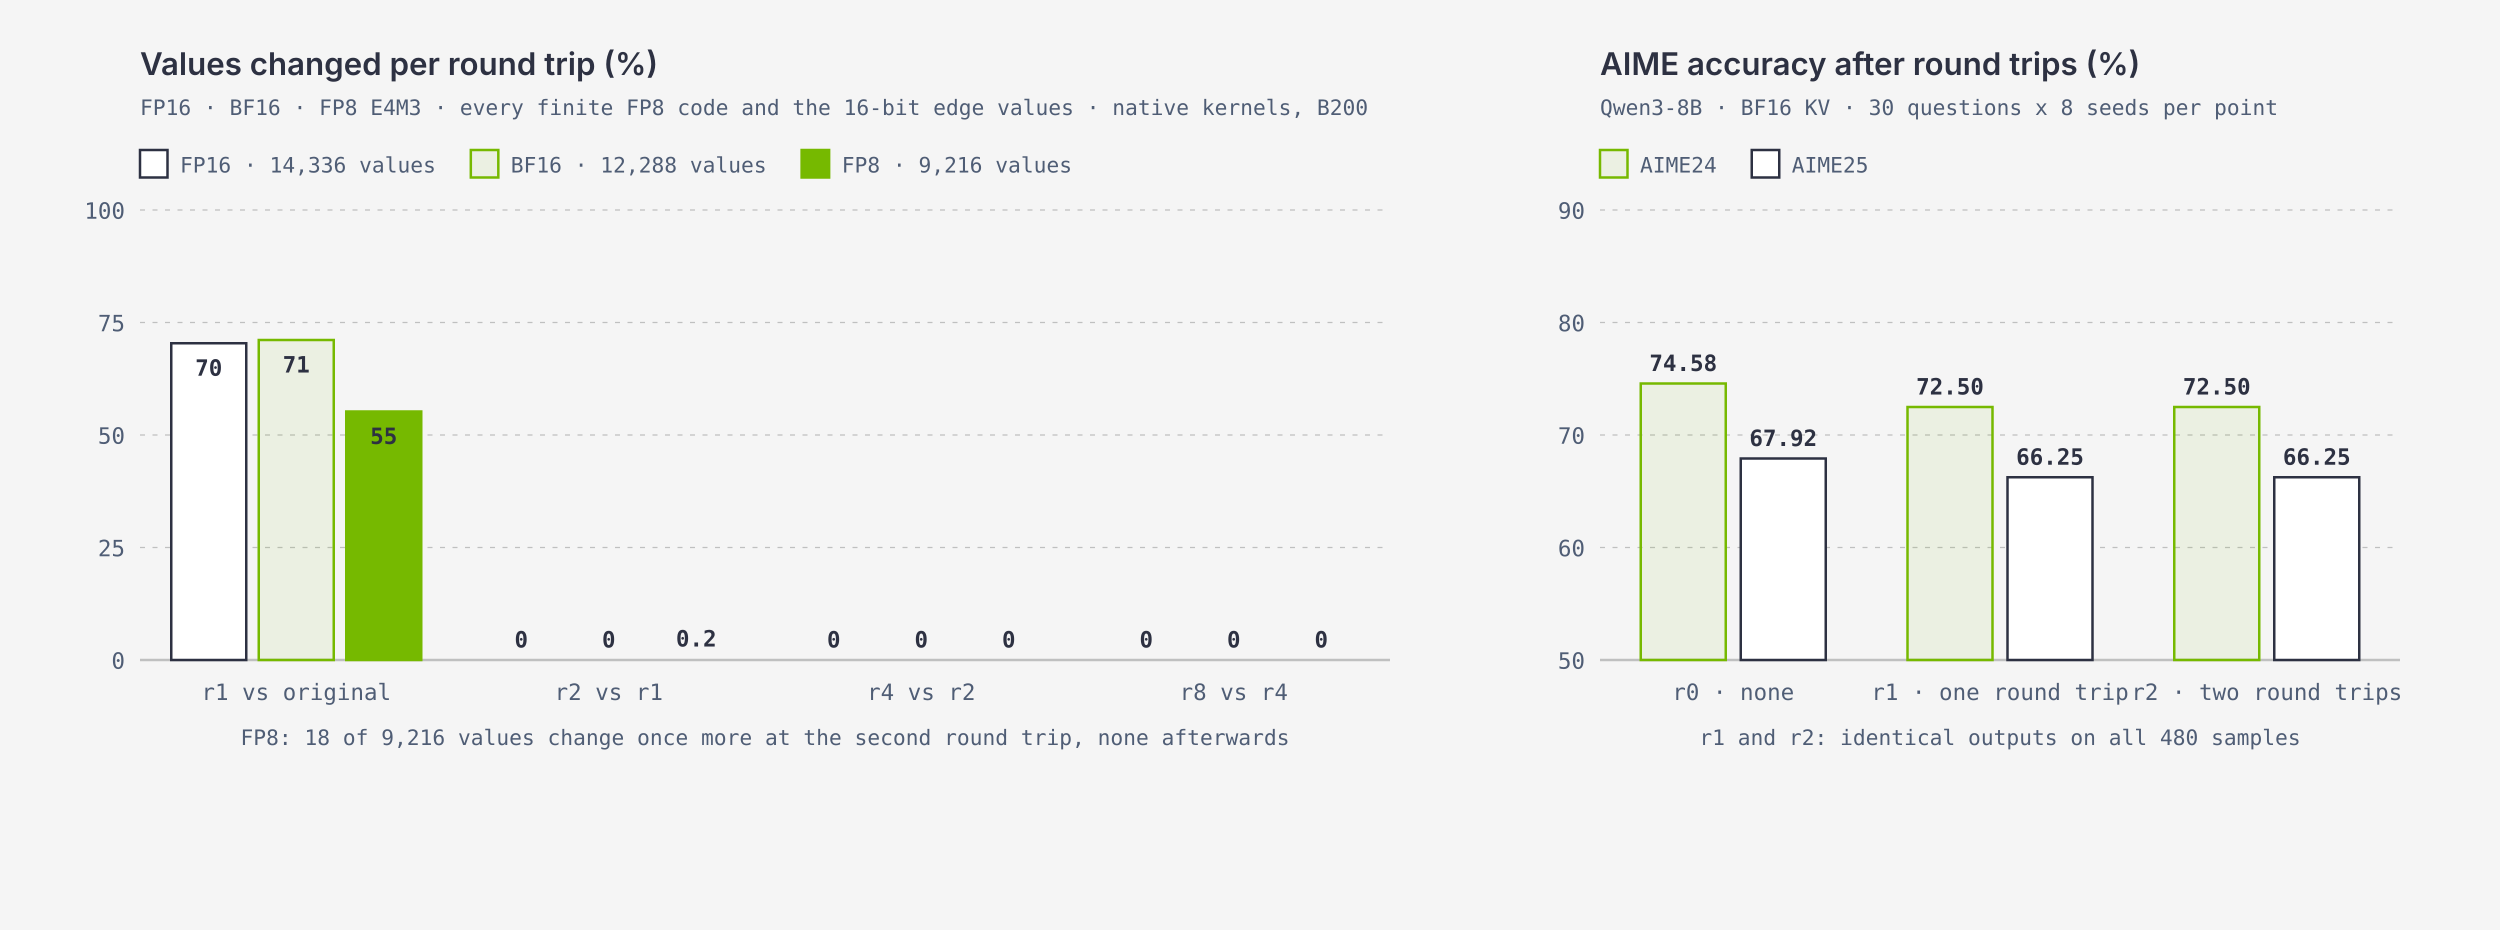
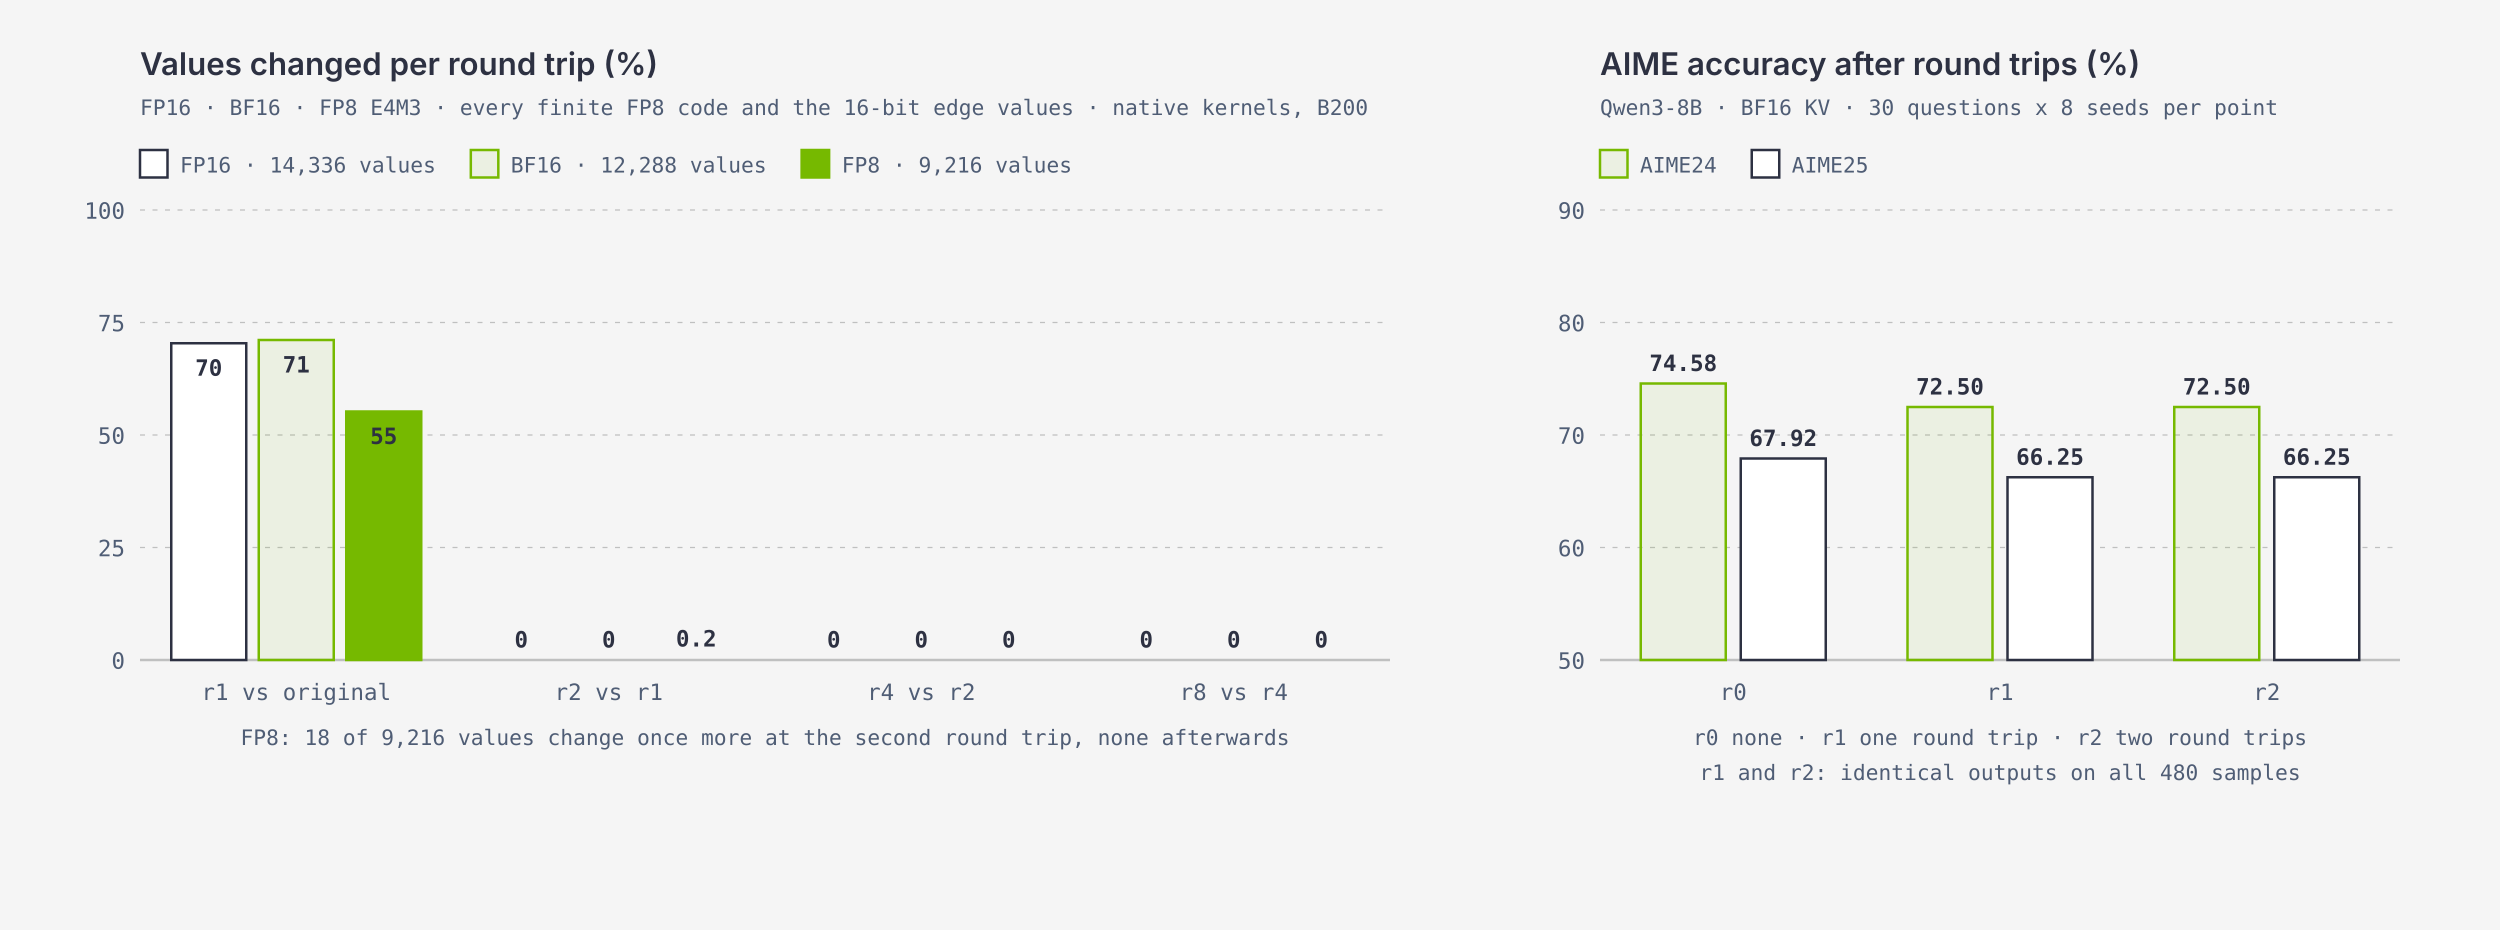
<svg xmlns="http://www.w3.org/2000/svg" viewBox="0 0 1000 372" width="1000" height="372">
  <defs>
    <marker id="ah" markerWidth="8" markerHeight="8" refX="7" refY="4" orient="auto" markerUnits="userSpaceOnUse">
      <path d="M0,0.5 L7,4 L0,7.5" fill="none" stroke="#4f5d75" stroke-width="1" />
    </marker>
  </defs>
  <rect width="1000" height="372" fill="#f5f5f5" />
  <text x="56.0" y="30.0" font-family="'Geist','Inter',system-ui,-apple-system,'Segoe UI',sans-serif" font-size="12.5" font-weight="600" fill="#2d3142" text-anchor="start">Values changed per round trip (%)</text>
  <text x="56.0" y="46.0" font-family="'Geist Mono','SFMono-Regular',Menlo,Consolas,monospace" font-size="8.5" font-weight="500" fill="#4f5d75" text-anchor="start">FP16 · BF16 · FP8 E4M3 · every finite FP8 code and the 16-bit edge values · native kernels, B200</text>
  <line x1="56" y1="264.0" x2="556" y2="264.0" stroke="#bfc0c0" stroke-width="1" />
  <text x="50.0" y="267.5" font-family="'Geist Mono','SFMono-Regular',Menlo,Consolas,monospace" font-size="9" font-weight="500" fill="#4f5d75" text-anchor="end">0</text>
  <line x1="56" y1="219.0" x2="556" y2="219.0" stroke="#bfc0c0" stroke-width="0.5" stroke-dasharray="2,3" />
  <text x="50.0" y="222.5" font-family="'Geist Mono','SFMono-Regular',Menlo,Consolas,monospace" font-size="9" font-weight="500" fill="#4f5d75" text-anchor="end">25</text>
  <line x1="56" y1="174.0" x2="556" y2="174.0" stroke="#bfc0c0" stroke-width="0.5" stroke-dasharray="2,3" />
  <text x="50.0" y="177.5" font-family="'Geist Mono','SFMono-Regular',Menlo,Consolas,monospace" font-size="9" font-weight="500" fill="#4f5d75" text-anchor="end">50</text>
  <line x1="56" y1="129.0" x2="556" y2="129.0" stroke="#bfc0c0" stroke-width="0.5" stroke-dasharray="2,3" />
  <text x="50.0" y="132.5" font-family="'Geist Mono','SFMono-Regular',Menlo,Consolas,monospace" font-size="9" font-weight="500" fill="#4f5d75" text-anchor="end">75</text>
  <line x1="56" y1="84.0" x2="556" y2="84.0" stroke="#bfc0c0" stroke-width="0.5" stroke-dasharray="2,3" />
  <text x="50.0" y="87.5" font-family="'Geist Mono','SFMono-Regular',Menlo,Consolas,monospace" font-size="9" font-weight="500" fill="#4f5d75" text-anchor="end">100</text>
  <rect x="68.5" y="137.3" width="30" height="126.7" fill="#ffffff" stroke="#2d3142" stroke-width="1" />
  <text x="83.5" y="150.3" font-family="'Geist Mono','SFMono-Regular',Menlo,Consolas,monospace" font-size="9" font-weight="600" fill="#2d3142" text-anchor="middle">70</text>
  <rect x="103.5" y="136.0" width="30" height="128.0" fill="rgba(118,185,0,0.08)" stroke="#76B900" stroke-width="1" />
  <text x="118.5" y="149.0" font-family="'Geist Mono','SFMono-Regular',Menlo,Consolas,monospace" font-size="9" font-weight="600" fill="#2d3142" text-anchor="middle">71</text>
  <rect x="138.5" y="164.6" width="30" height="99.4" fill="#76B900" stroke="#76B900" stroke-width="1" />
  <text x="153.5" y="177.6" font-family="'Geist Mono','SFMono-Regular',Menlo,Consolas,monospace" font-size="9" font-weight="600" fill="#2d3142" text-anchor="middle">55</text>
  <text x="118.5" y="280.0" font-family="'Geist Mono','SFMono-Regular',Menlo,Consolas,monospace" font-size="9" font-weight="500" fill="#4f5d75" text-anchor="middle">r1 vs original</text>
  <text x="208.5" y="259.0" font-family="'Geist Mono','SFMono-Regular',Menlo,Consolas,monospace" font-size="9" font-weight="600" fill="#2d3142" text-anchor="middle">0</text>
  <text x="243.5" y="259.0" font-family="'Geist Mono','SFMono-Regular',Menlo,Consolas,monospace" font-size="9" font-weight="600" fill="#2d3142" text-anchor="middle">0</text>
  <text x="278.5" y="258.6" font-family="'Geist Mono','SFMono-Regular',Menlo,Consolas,monospace" font-size="9" font-weight="600" fill="#2d3142" text-anchor="middle">0.2</text>
  <text x="243.5" y="280.0" font-family="'Geist Mono','SFMono-Regular',Menlo,Consolas,monospace" font-size="9" font-weight="500" fill="#4f5d75" text-anchor="middle">r2 vs r1</text>
  <text x="333.5" y="259.0" font-family="'Geist Mono','SFMono-Regular',Menlo,Consolas,monospace" font-size="9" font-weight="600" fill="#2d3142" text-anchor="middle">0</text>
  <text x="368.5" y="259.0" font-family="'Geist Mono','SFMono-Regular',Menlo,Consolas,monospace" font-size="9" font-weight="600" fill="#2d3142" text-anchor="middle">0</text>
  <text x="403.5" y="259.0" font-family="'Geist Mono','SFMono-Regular',Menlo,Consolas,monospace" font-size="9" font-weight="600" fill="#2d3142" text-anchor="middle">0</text>
  <text x="368.5" y="280.0" font-family="'Geist Mono','SFMono-Regular',Menlo,Consolas,monospace" font-size="9" font-weight="500" fill="#4f5d75" text-anchor="middle">r4 vs r2</text>
  <text x="458.5" y="259.0" font-family="'Geist Mono','SFMono-Regular',Menlo,Consolas,monospace" font-size="9" font-weight="600" fill="#2d3142" text-anchor="middle">0</text>
  <text x="493.5" y="259.0" font-family="'Geist Mono','SFMono-Regular',Menlo,Consolas,monospace" font-size="9" font-weight="600" fill="#2d3142" text-anchor="middle">0</text>
  <text x="528.5" y="259.0" font-family="'Geist Mono','SFMono-Regular',Menlo,Consolas,monospace" font-size="9" font-weight="600" fill="#2d3142" text-anchor="middle">0</text>
  <text x="493.5" y="280.0" font-family="'Geist Mono','SFMono-Regular',Menlo,Consolas,monospace" font-size="9" font-weight="500" fill="#4f5d75" text-anchor="middle">r8 vs r4</text>
  <rect x="56" y="60" width="11" height="11" fill="#ffffff" stroke="#2d3142" />
  <text x="72.0" y="69.0" font-family="'Geist Mono','SFMono-Regular',Menlo,Consolas,monospace" font-size="8.5" font-weight="500" fill="#4f5d75" text-anchor="start">FP16 · 14,336 values</text>
  <rect x="188.326" y="60" width="11" height="11" fill="rgba(118,185,0,0.08)" stroke="#76B900" />
  <text x="204.3" y="69.0" font-family="'Geist Mono','SFMono-Regular',Menlo,Consolas,monospace" font-size="8.5" font-weight="500" fill="#4f5d75" text-anchor="start">BF16 · 12,288 values</text>
  <rect x="320.652" y="60" width="11" height="11" fill="#76B900" stroke="#76B900" />
  <text x="336.7" y="69.0" font-family="'Geist Mono','SFMono-Regular',Menlo,Consolas,monospace" font-size="8.5" font-weight="500" fill="#4f5d75" text-anchor="start">FP8 · 9,216 values</text>
  <text x="306.0" y="298.0" font-family="'Geist Mono','SFMono-Regular',Menlo,Consolas,monospace" font-size="8.5" font-weight="500" fill="#4f5d75" text-anchor="middle">FP8: 18 of 9,216 values change once more at the second round trip, none afterwards</text>
  <text x="640.0" y="30.0" font-family="'Geist','Inter',system-ui,-apple-system,'Segoe UI',sans-serif" font-size="12.5" font-weight="600" fill="#2d3142" text-anchor="start">AIME accuracy after round trips (%)</text>
  <text x="640.0" y="46.0" font-family="'Geist Mono','SFMono-Regular',Menlo,Consolas,monospace" font-size="8.5" font-weight="500" fill="#4f5d75" text-anchor="start">Qwen3-8B · BF16 KV · 30 questions x 8 seeds per point</text>
  <line x1="640" y1="264.0" x2="960" y2="264.0" stroke="#bfc0c0" stroke-width="1" />
  <text x="634.0" y="267.5" font-family="'Geist Mono','SFMono-Regular',Menlo,Consolas,monospace" font-size="9" font-weight="500" fill="#4f5d75" text-anchor="end">50</text>
  <line x1="640" y1="219.0" x2="960" y2="219.0" stroke="#bfc0c0" stroke-width="0.5" stroke-dasharray="2,3" />
  <text x="634.0" y="222.5" font-family="'Geist Mono','SFMono-Regular',Menlo,Consolas,monospace" font-size="9" font-weight="500" fill="#4f5d75" text-anchor="end">60</text>
  <line x1="640" y1="174.0" x2="960" y2="174.0" stroke="#bfc0c0" stroke-width="0.5" stroke-dasharray="2,3" />
  <text x="634.0" y="177.5" font-family="'Geist Mono','SFMono-Regular',Menlo,Consolas,monospace" font-size="9" font-weight="500" fill="#4f5d75" text-anchor="end">70</text>
  <line x1="640" y1="129.0" x2="960" y2="129.0" stroke="#bfc0c0" stroke-width="0.5" stroke-dasharray="2,3" />
  <text x="634.0" y="132.5" font-family="'Geist Mono','SFMono-Regular',Menlo,Consolas,monospace" font-size="9" font-weight="500" fill="#4f5d75" text-anchor="end">80</text>
  <line x1="640" y1="84.0" x2="960" y2="84.0" stroke="#bfc0c0" stroke-width="0.5" stroke-dasharray="2,3" />
  <text x="634.0" y="87.5" font-family="'Geist Mono','SFMono-Regular',Menlo,Consolas,monospace" font-size="9" font-weight="500" fill="#4f5d75" text-anchor="end">90</text>
  <rect x="656.3" y="153.4" width="34" height="110.6" fill="rgba(118,185,0,0.08)" stroke="#76B900" stroke-width="1" />
  <text x="673.3" y="148.4" font-family="'Geist Mono','SFMono-Regular',Menlo,Consolas,monospace" font-size="9" font-weight="600" fill="#2d3142" text-anchor="middle">74.58</text>
  <rect x="696.3" y="183.4" width="34" height="80.6" fill="#ffffff" stroke="#2d3142" stroke-width="1" />
  <text x="713.3" y="178.4" font-family="'Geist Mono','SFMono-Regular',Menlo,Consolas,monospace" font-size="9" font-weight="600" fill="#2d3142" text-anchor="middle">67.92</text>
  <rect x="763.0" y="162.8" width="34" height="101.2" fill="rgba(118,185,0,0.08)" stroke="#76B900" stroke-width="1" />
  <text x="780.0" y="157.8" font-family="'Geist Mono','SFMono-Regular',Menlo,Consolas,monospace" font-size="9" font-weight="600" fill="#2d3142" text-anchor="middle">72.50</text>
  <rect x="803.0" y="190.9" width="34" height="73.1" fill="#ffffff" stroke="#2d3142" stroke-width="1" />
  <text x="820.0" y="185.9" font-family="'Geist Mono','SFMono-Regular',Menlo,Consolas,monospace" font-size="9" font-weight="600" fill="#2d3142" text-anchor="middle">66.25</text>
  <rect x="869.7" y="162.8" width="34" height="101.2" fill="rgba(118,185,0,0.08)" stroke="#76B900" stroke-width="1" />
  <text x="886.7" y="157.8" font-family="'Geist Mono','SFMono-Regular',Menlo,Consolas,monospace" font-size="9" font-weight="600" fill="#2d3142" text-anchor="middle">72.50</text>
  <rect x="909.7" y="190.9" width="34" height="73.1" fill="#ffffff" stroke="#2d3142" stroke-width="1" />
  <text x="926.7" y="185.9" font-family="'Geist Mono','SFMono-Regular',Menlo,Consolas,monospace" font-size="9" font-weight="600" fill="#2d3142" text-anchor="middle">66.25</text>
  <rect x="640" y="60" width="11" height="11" fill="rgba(118,185,0,0.08)" stroke="#76B900" />
  <text x="656.0" y="69.0" font-family="'Geist Mono','SFMono-Regular',Menlo,Consolas,monospace" font-size="8.5" font-weight="500" fill="#4f5d75" text-anchor="start">AIME24</text>
  <rect x="700.698" y="60" width="11" height="11" fill="#ffffff" stroke="#2d3142" />
  <text x="716.7" y="69.0" font-family="'Geist Mono','SFMono-Regular',Menlo,Consolas,monospace" font-size="8.5" font-weight="500" fill="#4f5d75" text-anchor="start">AIME25</text>
-   <text x="693.3" y="280.0" font-family="'Geist Mono','SFMono-Regular',Menlo,Consolas,monospace" font-size="9" font-weight="500" fill="#4f5d75" text-anchor="middle">r0 · none</text>
-   <text x="800.0" y="280.0" font-family="'Geist Mono','SFMono-Regular',Menlo,Consolas,monospace" font-size="9" font-weight="500" fill="#4f5d75" text-anchor="middle">r1 · one round trip</text>
-   <text x="906.7" y="280.0" font-family="'Geist Mono','SFMono-Regular',Menlo,Consolas,monospace" font-size="9" font-weight="500" fill="#4f5d75" text-anchor="middle">r2 · two round trips</text>
-   <text x="800.0" y="298.0" font-family="'Geist Mono','SFMono-Regular',Menlo,Consolas,monospace" font-size="8.5" font-weight="500" fill="#4f5d75" text-anchor="middle">r1 and r2: identical outputs on all 480 samples</text>
+   <text x="693.3" y="280.0" font-family="'Geist Mono','SFMono-Regular',Menlo,Consolas,monospace" font-size="9" font-weight="500" fill="#4f5d75" text-anchor="middle">r0</text>
+   <text x="800.0" y="280.0" font-family="'Geist Mono','SFMono-Regular',Menlo,Consolas,monospace" font-size="9" font-weight="500" fill="#4f5d75" text-anchor="middle">r1</text>
+   <text x="906.7" y="280.0" font-family="'Geist Mono','SFMono-Regular',Menlo,Consolas,monospace" font-size="9" font-weight="500" fill="#4f5d75" text-anchor="middle">r2</text>
+   <text x="800.0" y="298.0" font-family="'Geist Mono','SFMono-Regular',Menlo,Consolas,monospace" font-size="8.5" font-weight="500" fill="#4f5d75" text-anchor="middle">r0 none · r1 one round trip · r2 two round trips</text>
+   <text x="800.0" y="312.0" font-family="'Geist Mono','SFMono-Regular',Menlo,Consolas,monospace" font-size="8.5" font-weight="500" fill="#4f5d75" text-anchor="middle">r1 and r2: identical outputs on all 480 samples</text>
</svg>
